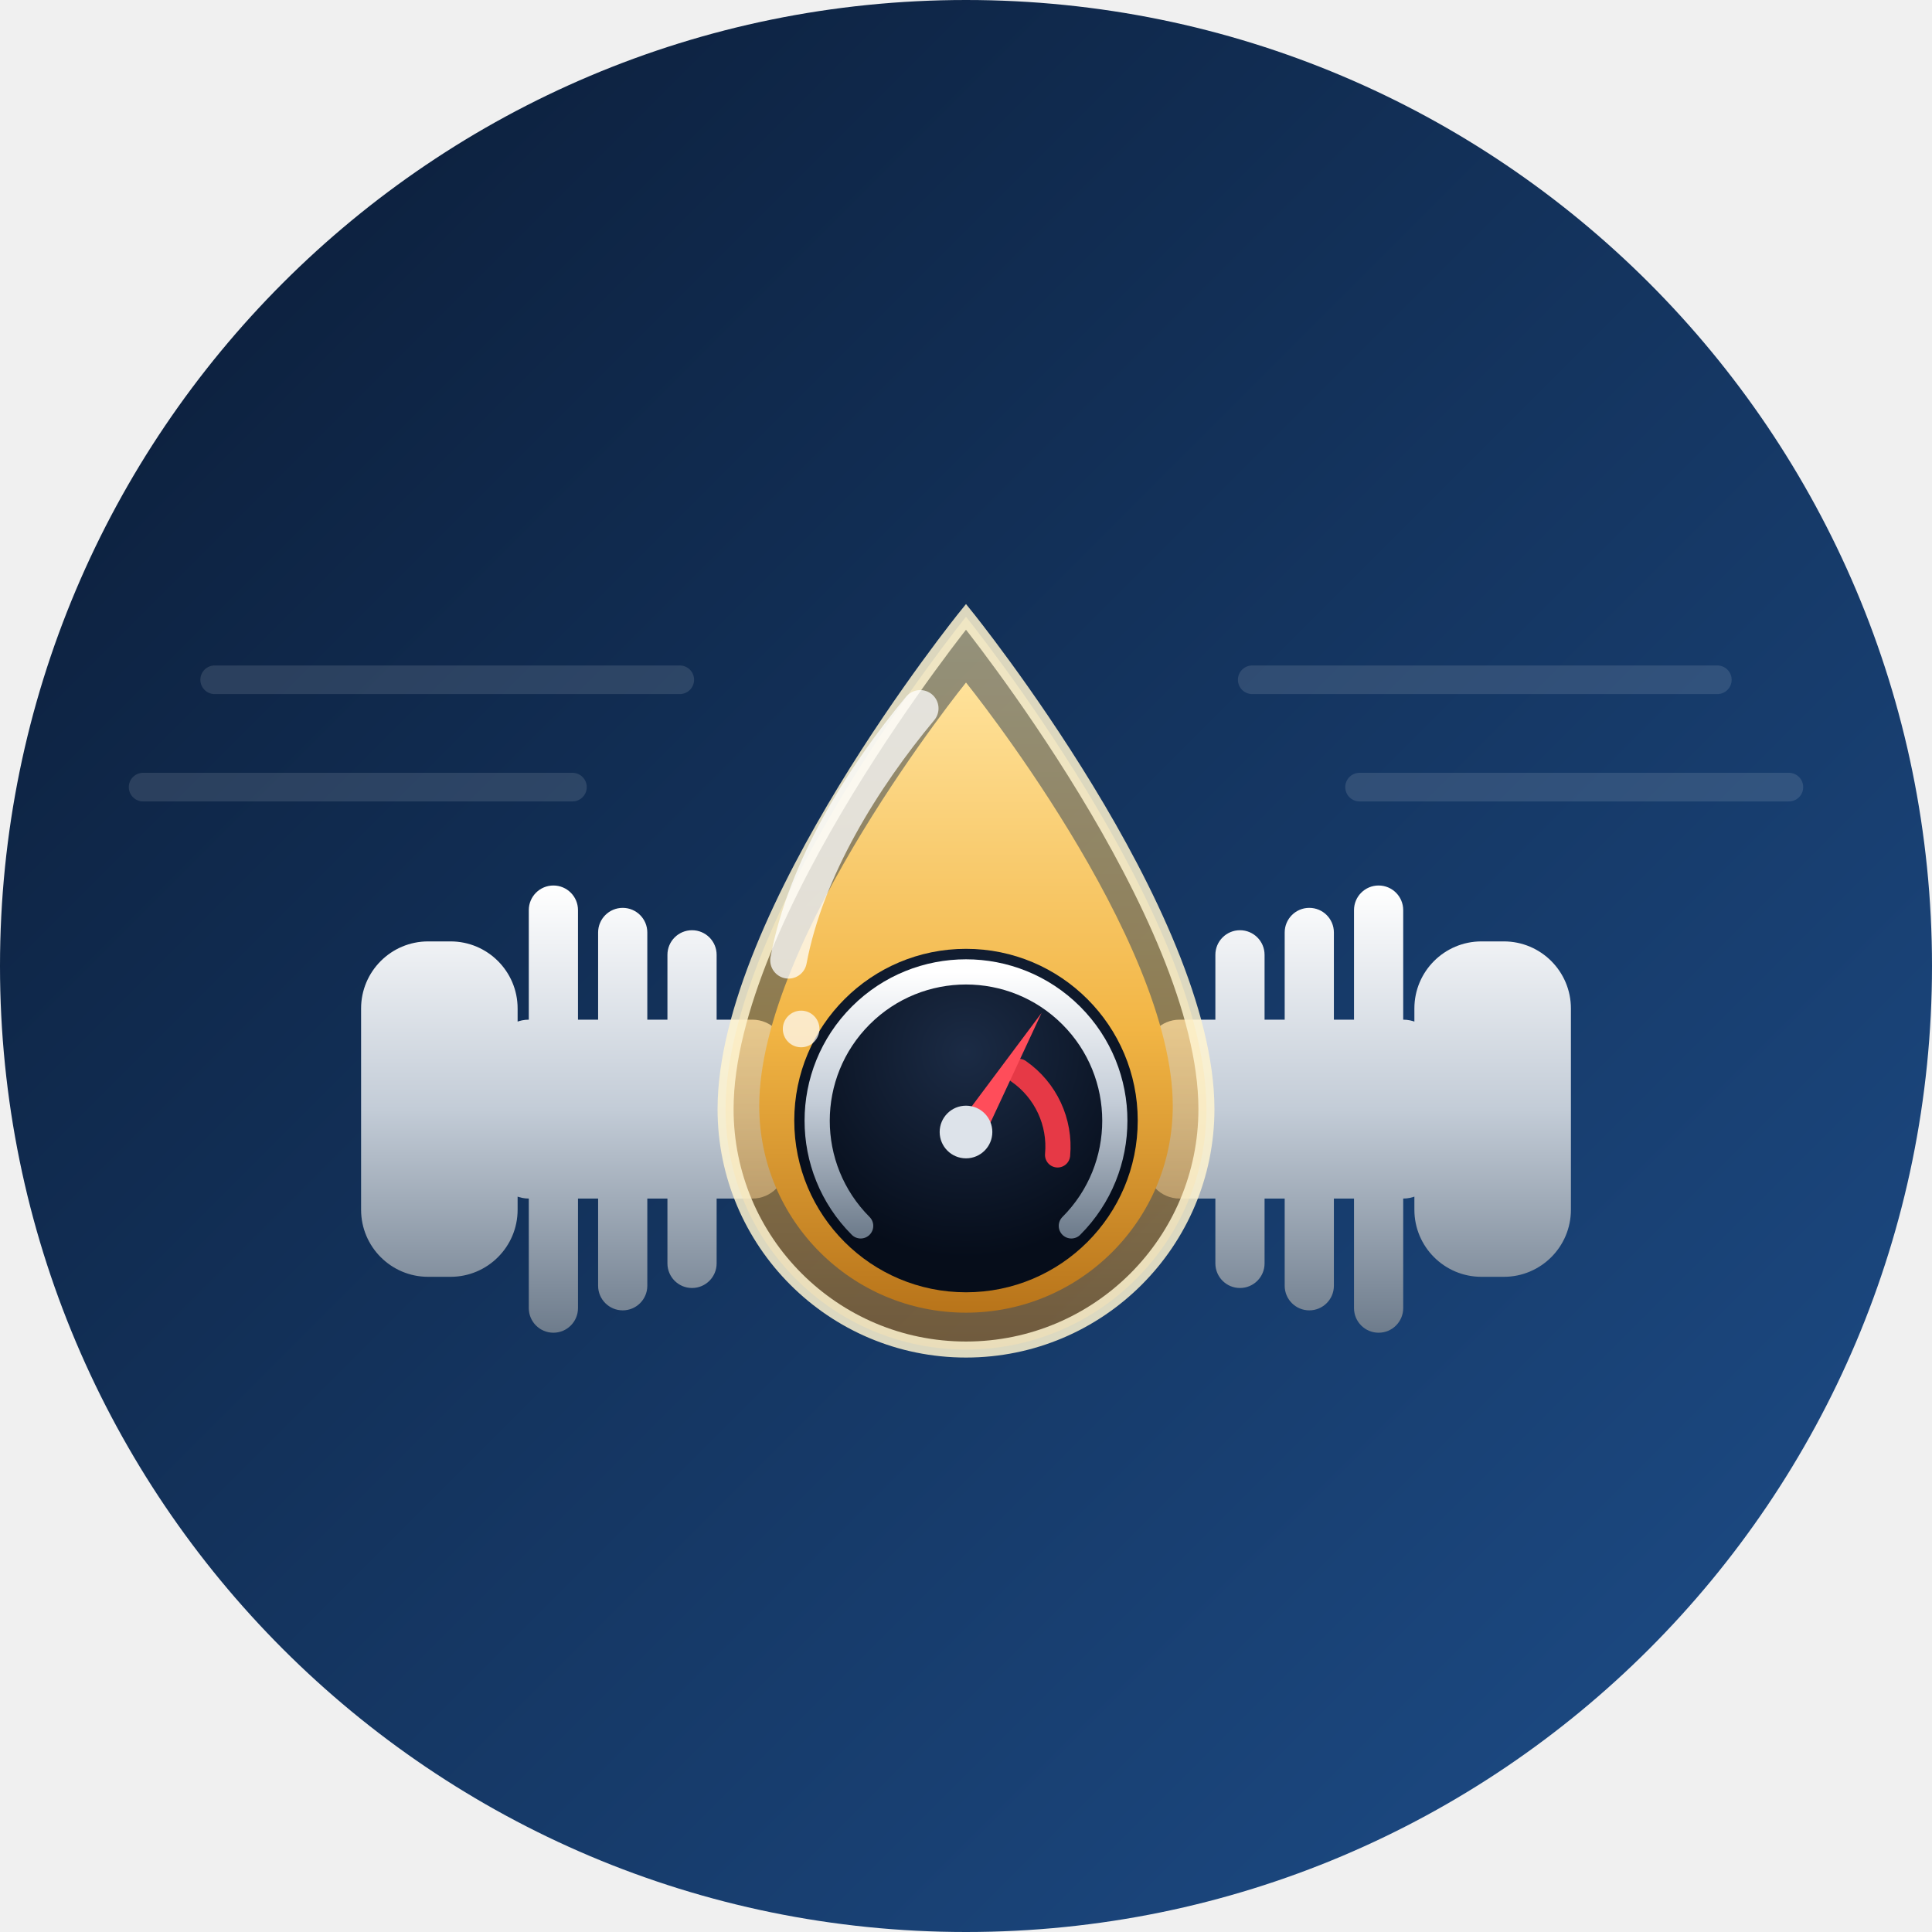
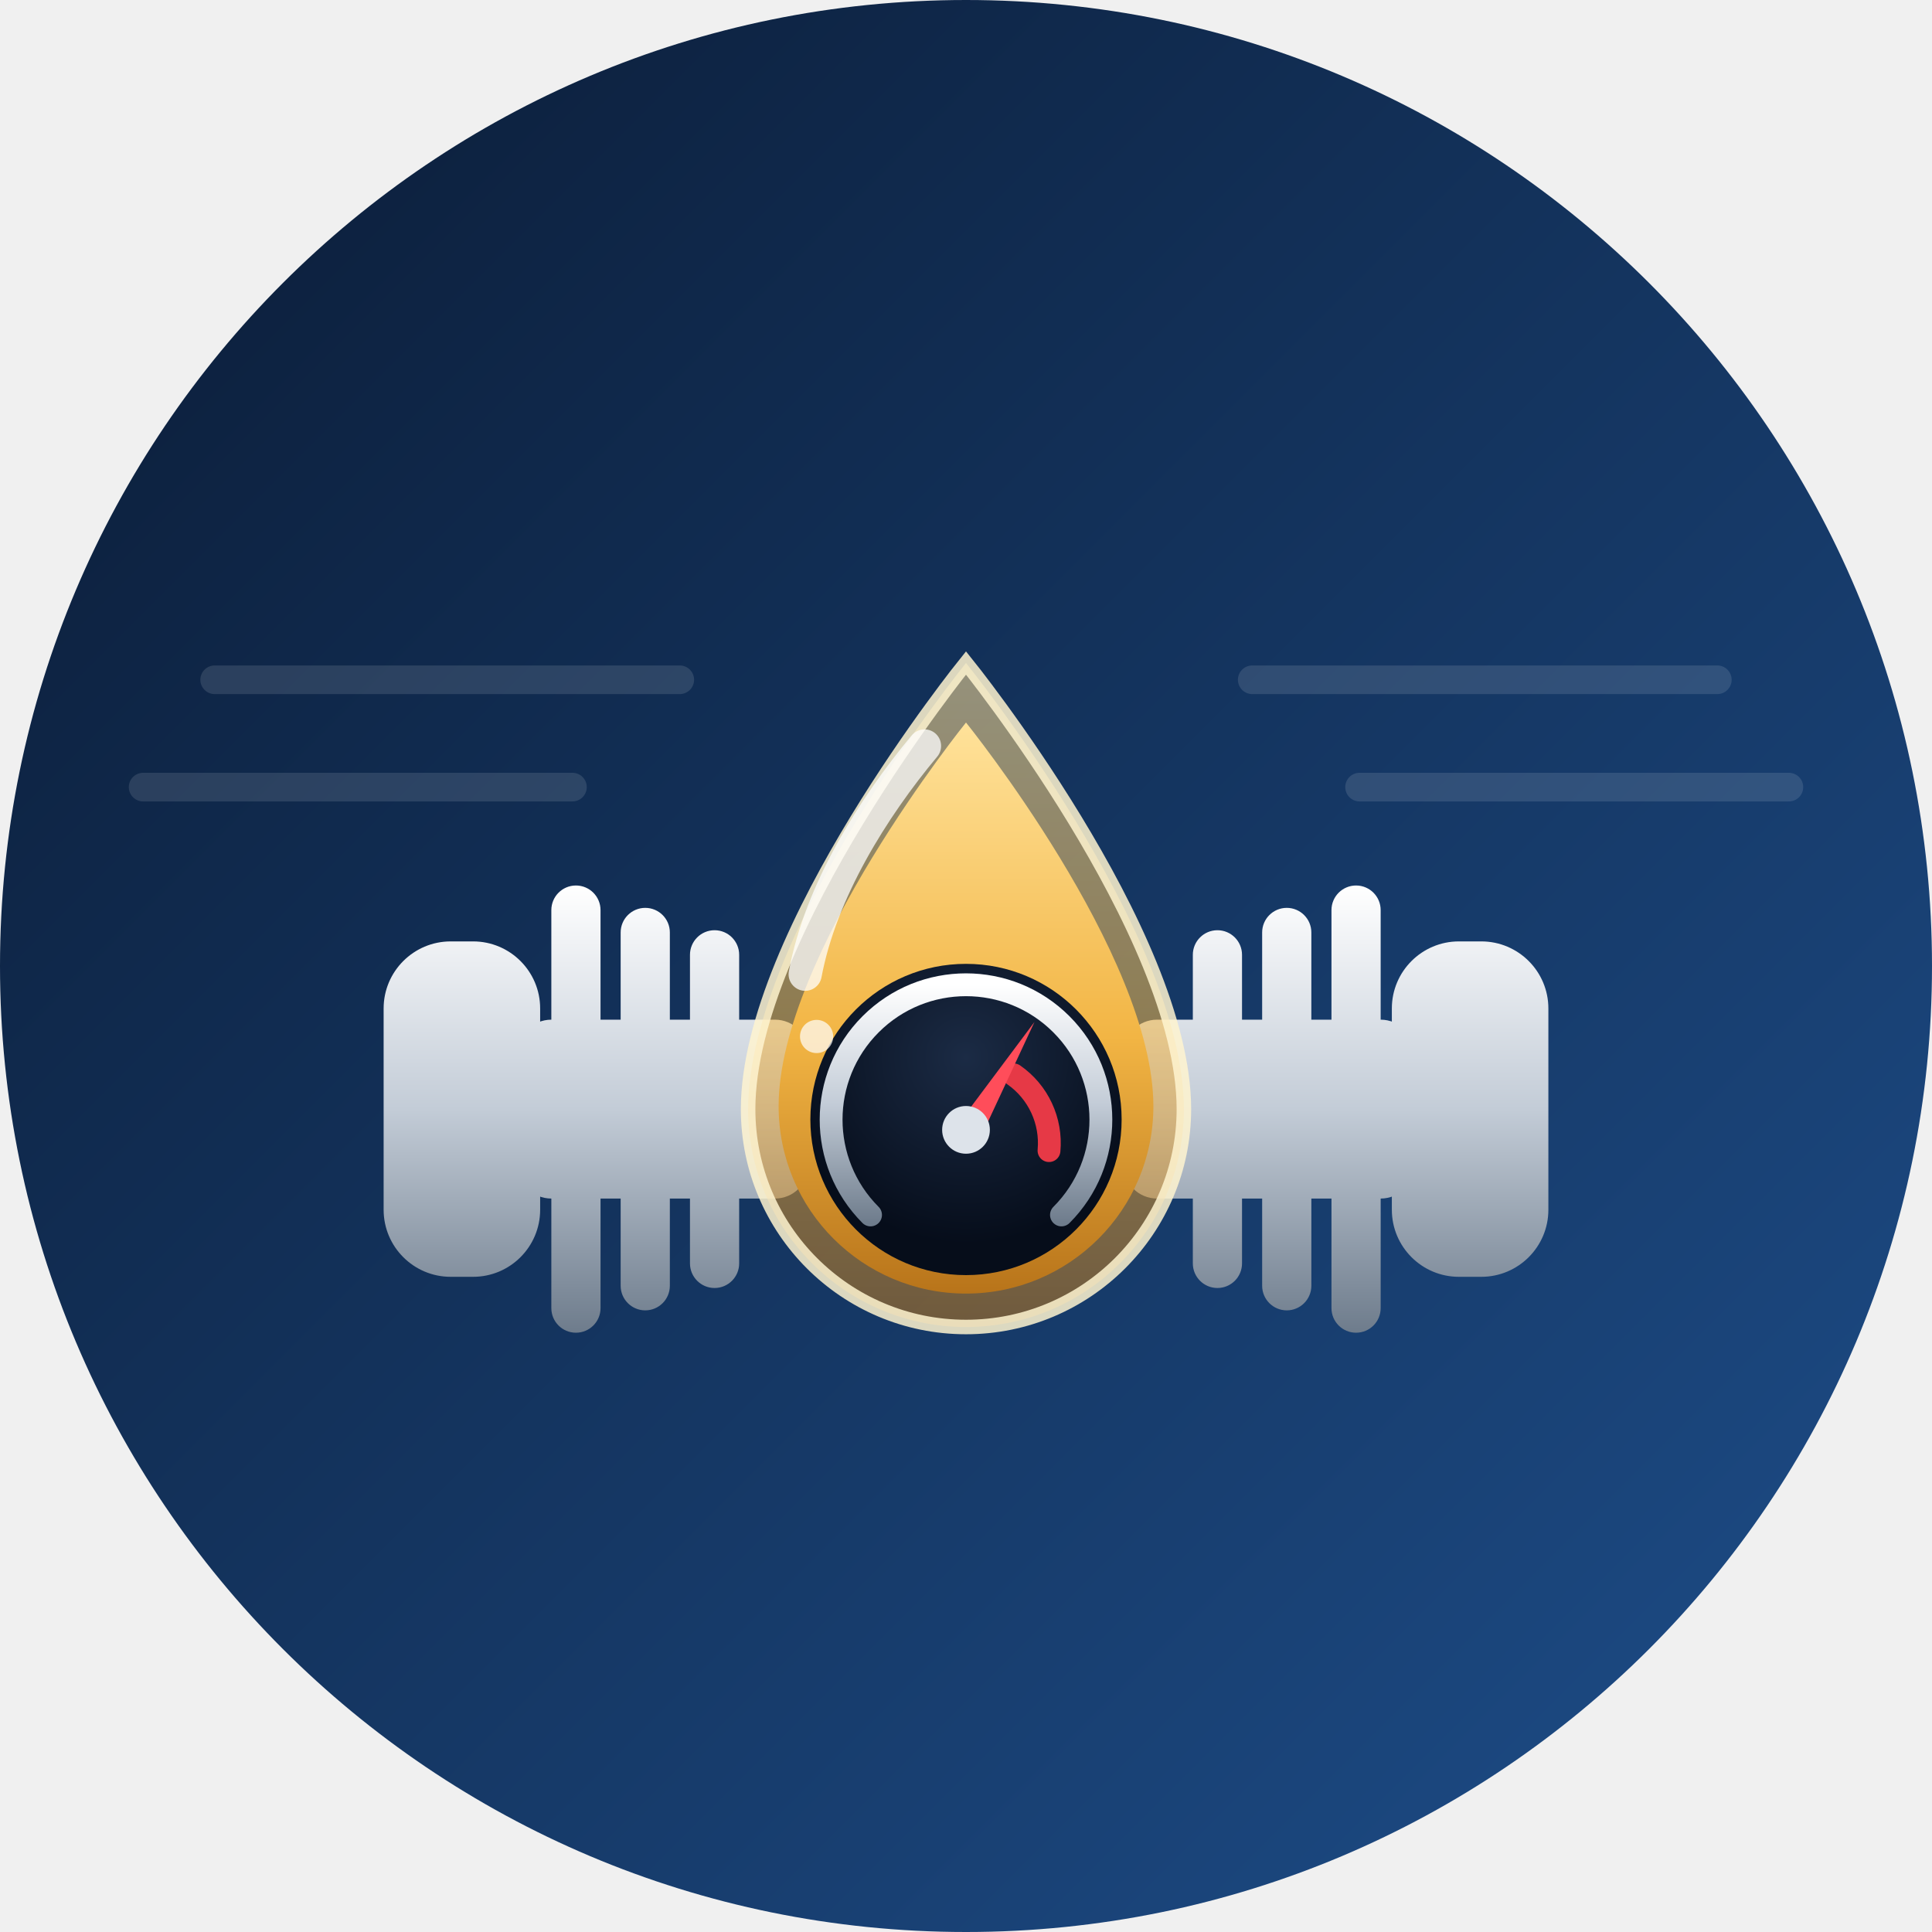
<svg xmlns="http://www.w3.org/2000/svg" viewBox="0 0 108 108" width="432" height="432">
  <defs>
    <linearGradient id="bg" x1="0" y1="0" x2="1" y2="1">
      <stop offset="0" stop-color="#0A1A33" />
      <stop offset="1" stop-color="#1E4F8C" />
    </linearGradient>
    <linearGradient id="gold" x1="0" y1="19" x2="0" y2="83" gradientUnits="userSpaceOnUse">
      <stop offset="0" stop-color="#FFE29A" />
      <stop offset="0.55" stop-color="#F2B544" />
      <stop offset="1" stop-color="#B8741A" />
    </linearGradient>
    <linearGradient id="chrome" x1="0" y1="52" x2="0" y2="72" gradientUnits="userSpaceOnUse">
      <stop offset="0" stop-color="#FFFFFF" />
      <stop offset="0.5" stop-color="#C3CCD7" />
      <stop offset="1" stop-color="#6E7C8C" />
    </linearGradient>
    <linearGradient id="chrome2" x1="0" y1="50" x2="0" y2="73" gradientUnits="userSpaceOnUse">
      <stop offset="0" stop-color="#FFFFFF" />
      <stop offset="0.5" stop-color="#C3CCD7" />
      <stop offset="1" stop-color="#6E7C8C" />
    </linearGradient>
    <radialGradient id="dial" cx="54" cy="57" r="18" gradientUnits="userSpaceOnUse">
      <stop offset="0" stop-color="#1B2B45" />
      <stop offset="1" stop-color="#060D1A" />
    </radialGradient>
    <clipPath id="m">
      <circle cx="54" cy="54" r="54" />
    </clipPath>
  </defs>
  <g clip-path="url(#m)">
    <rect width="108" height="108" fill="url(#bg)" />
    <path d="M12,38 L38,38 M8,44 L32,44 M70,38 L96,38 M76,44 L100,44" stroke="#FFFFFF" stroke-opacity="0.12" stroke-width="1.6" stroke-linecap="round" />
-     <g transform="translate(43.935 62) scale(1.25) translate(-36 -62)">
+     <g transform="translate(45.195 62) scale(1.25) translate(-36 -62)">
      <path d="M24.5,58H34.5A1.5,1.5 0 0,1 36,59.5V64.5A1.5,1.5 0 0,1 34.5,66H24.5A1.5,1.5 0 0,1 23,64.5V59.5A1.5,1.5 0 0,1 24.5,58ZM25.6,52H25.6A1.1,1.1 0 0,1 26.7,53.1V70.9A1.1,1.1 0 0,1 25.6,72H25.6A1.1,1.1 0 0,1 24.5,70.9V53.1A1.1,1.1 0 0,1 25.6,52ZM28.7,53H28.7A1.1,1.1 0 0,1 29.8,54.1V69.9A1.1,1.1 0 0,1 28.7,71H28.7A1.1,1.1 0 0,1 27.6,69.9V54.1A1.1,1.1 0 0,1 28.7,53ZM31.8,54H31.8A1.1,1.1 0 0,1 32.9,55.1V68.9A1.1,1.1 0 0,1 31.8,70H31.8A1.1,1.1 0 0,1 30.7,68.9V55.1A1.1,1.1 0 0,1 31.8,54ZM20,54.5H21A3,3 0 0,1 24,57.5V66.5A3,3 0 0,1 21,69.5H20A3,3 0 0,1 17,66.5V57.5A3,3 0 0,1 20,54.5Z" fill="url(#chrome)" />
    </g>
-     <g transform="translate(64.065 62) scale(1.25) translate(-72 -62)">
+     <g transform="translate(62.805 62) scale(1.25) translate(-72 -62)">
      <path d="M73.5,58H83.5A1.5,1.5 0 0,1 85,59.5V64.5A1.5,1.5 0 0,1 83.5,66H73.5A1.5,1.5 0 0,1 72,64.5V59.5A1.5,1.5 0 0,1 73.5,58ZM82.4,52H82.4A1.1,1.1 0 0,1 83.5,53.1V70.9A1.1,1.1 0 0,1 82.4,72H82.4A1.1,1.1 0 0,1 81.3,70.9V53.1A1.1,1.1 0 0,1 82.4,52ZM79.3,53H79.3A1.1,1.1 0 0,1 80.4,54.1V69.9A1.1,1.1 0 0,1 79.3,71H79.3A1.1,1.1 0 0,1 78.2,69.9V54.1A1.1,1.1 0 0,1 79.3,53ZM76.2,54H76.2A1.1,1.1 0 0,1 77.3,55.1V68.9A1.1,1.1 0 0,1 76.2,70H76.2A1.1,1.1 0 0,1 75.1,68.9V55.1A1.1,1.1 0 0,1 76.2,54ZM87,54.5H88A3,3 0 0,1 91,57.5V66.5A3,3 0 0,1 88,69.5H87A3,3 0 0,1 84,66.5V57.5A3,3 0 0,1 87,54.5Z" fill="url(#chrome)" />
    </g>
-     <g transform="translate(54 62) scale(0.64) translate(-54 -62)">
+     <g transform="translate(54 62) scale(0.58) translate(-54 -62)">
      <path d="M54,19 C54,19 33,45 33,62 A21,21 0 0,0 75,62 C75,45 54,19 54,19 Z" fill="url(#gold)" fill-opacity="0.55" />
      <g transform="translate(54 60) scale(0.86) translate(-54 -60)">
        <path d="M54,19 C54,19 33,45 33,62 A21,21 0 0,0 75,62 C75,45 54,19 54,19 Z" fill="url(#gold)" />
      </g>
      <path d="M54,19 C54,19 33,45 33,62 A21,21 0 0,0 75,62 C75,45 54,19 54,19 Z" fill="none" stroke="#FFF4D0" stroke-opacity="0.85" stroke-width="1.4" />
      <path d="M39,63A15,15 0 1,0 69,63A15,15 0 1,0 39,63Z" fill="url(#dial)" />
      <path d="M44.8,72.2 A13,13 0 1,1 63.2,72.2" fill="none" stroke="url(#chrome2)" stroke-width="2.2" stroke-linecap="round" />
      <path d="M58.6,58.7 A8,8 0 0,1 62,66" fill="none" stroke="#E63946" stroke-width="2.2" stroke-linecap="round" />
      <path d="M52.9,63.9 L60.6,53.6 L55.1,65.4 Z" fill="#FF4D5A" />
      <path d="M51.7,64A2.3,2.3 0 1,0 56.3,64A2.3,2.3 0 1,0 51.7,64Z" fill="#DDE3EA" />
      <path d="M50,27 C45,33 40,41 38.5,49" stroke="#FFFFFF" stroke-opacity="0.75" stroke-width="3.2" fill="none" stroke-linecap="round" />
      <path d="M38.0,55A1.6,1.6 0 1,0 41.2,55A1.6,1.6 0 1,0 38.0,55Z" fill="#FFFFFF" fill-opacity="0.7" />
    </g>
  </g>
</svg>
